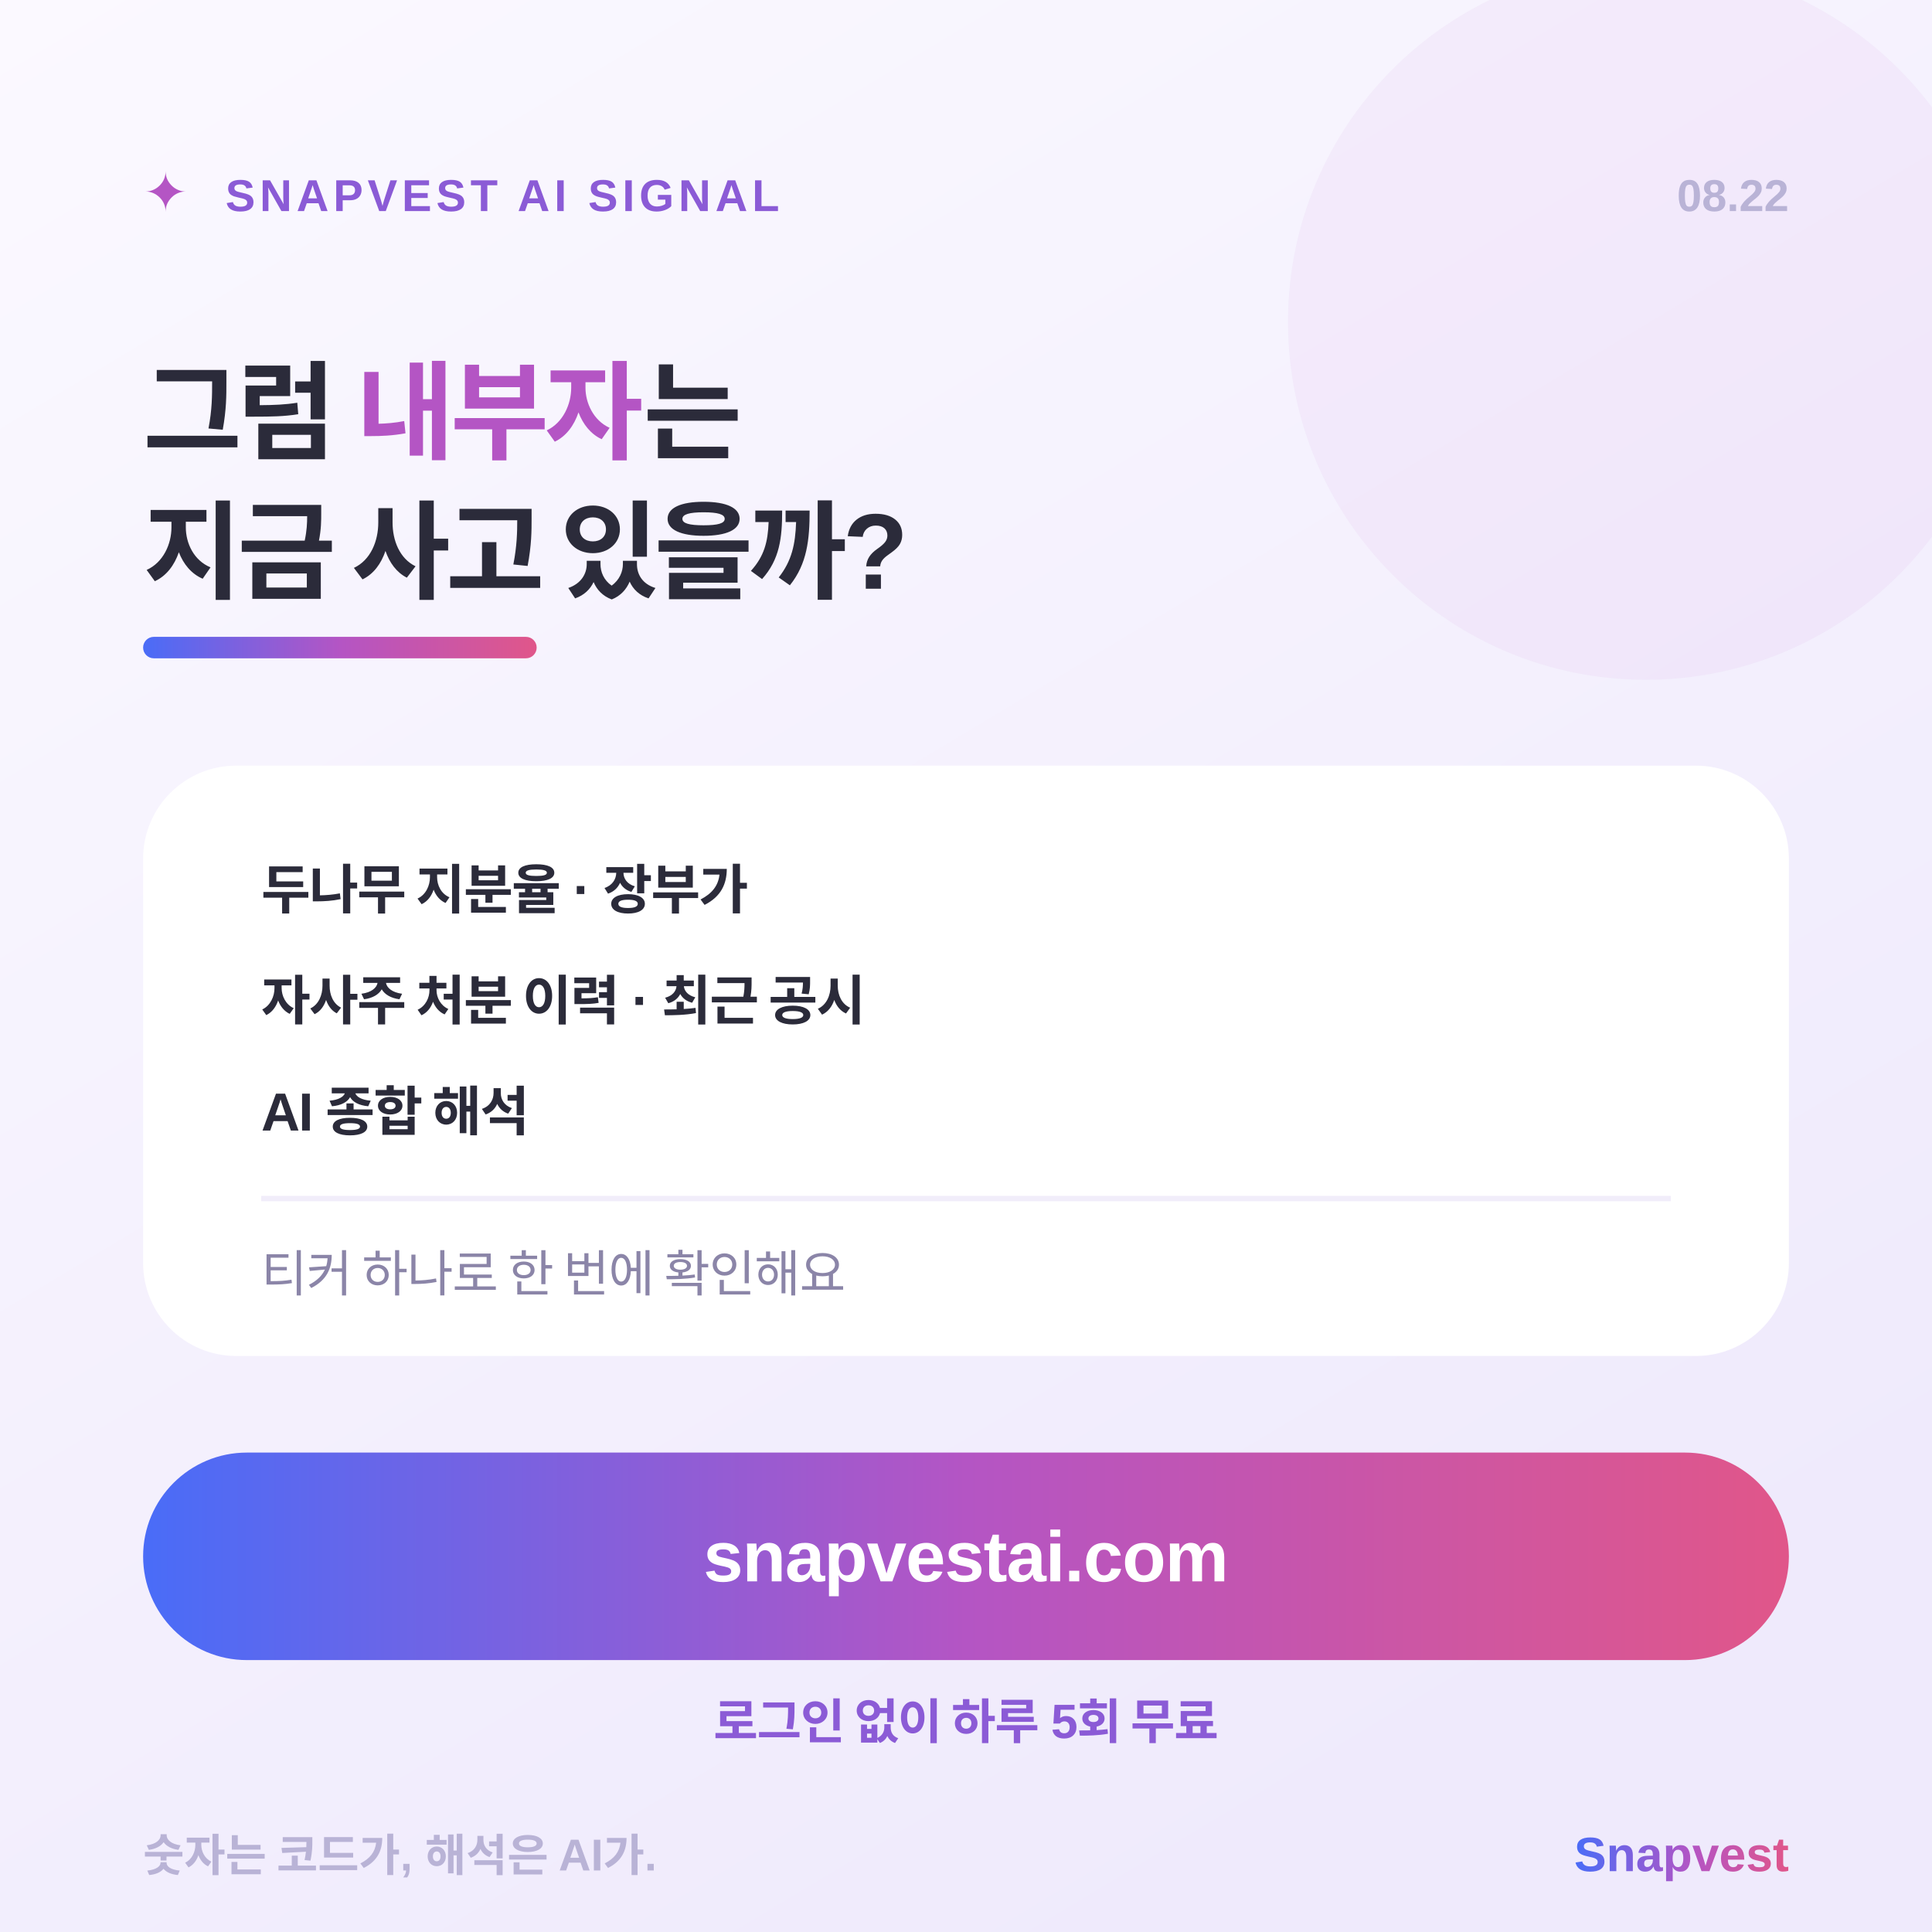
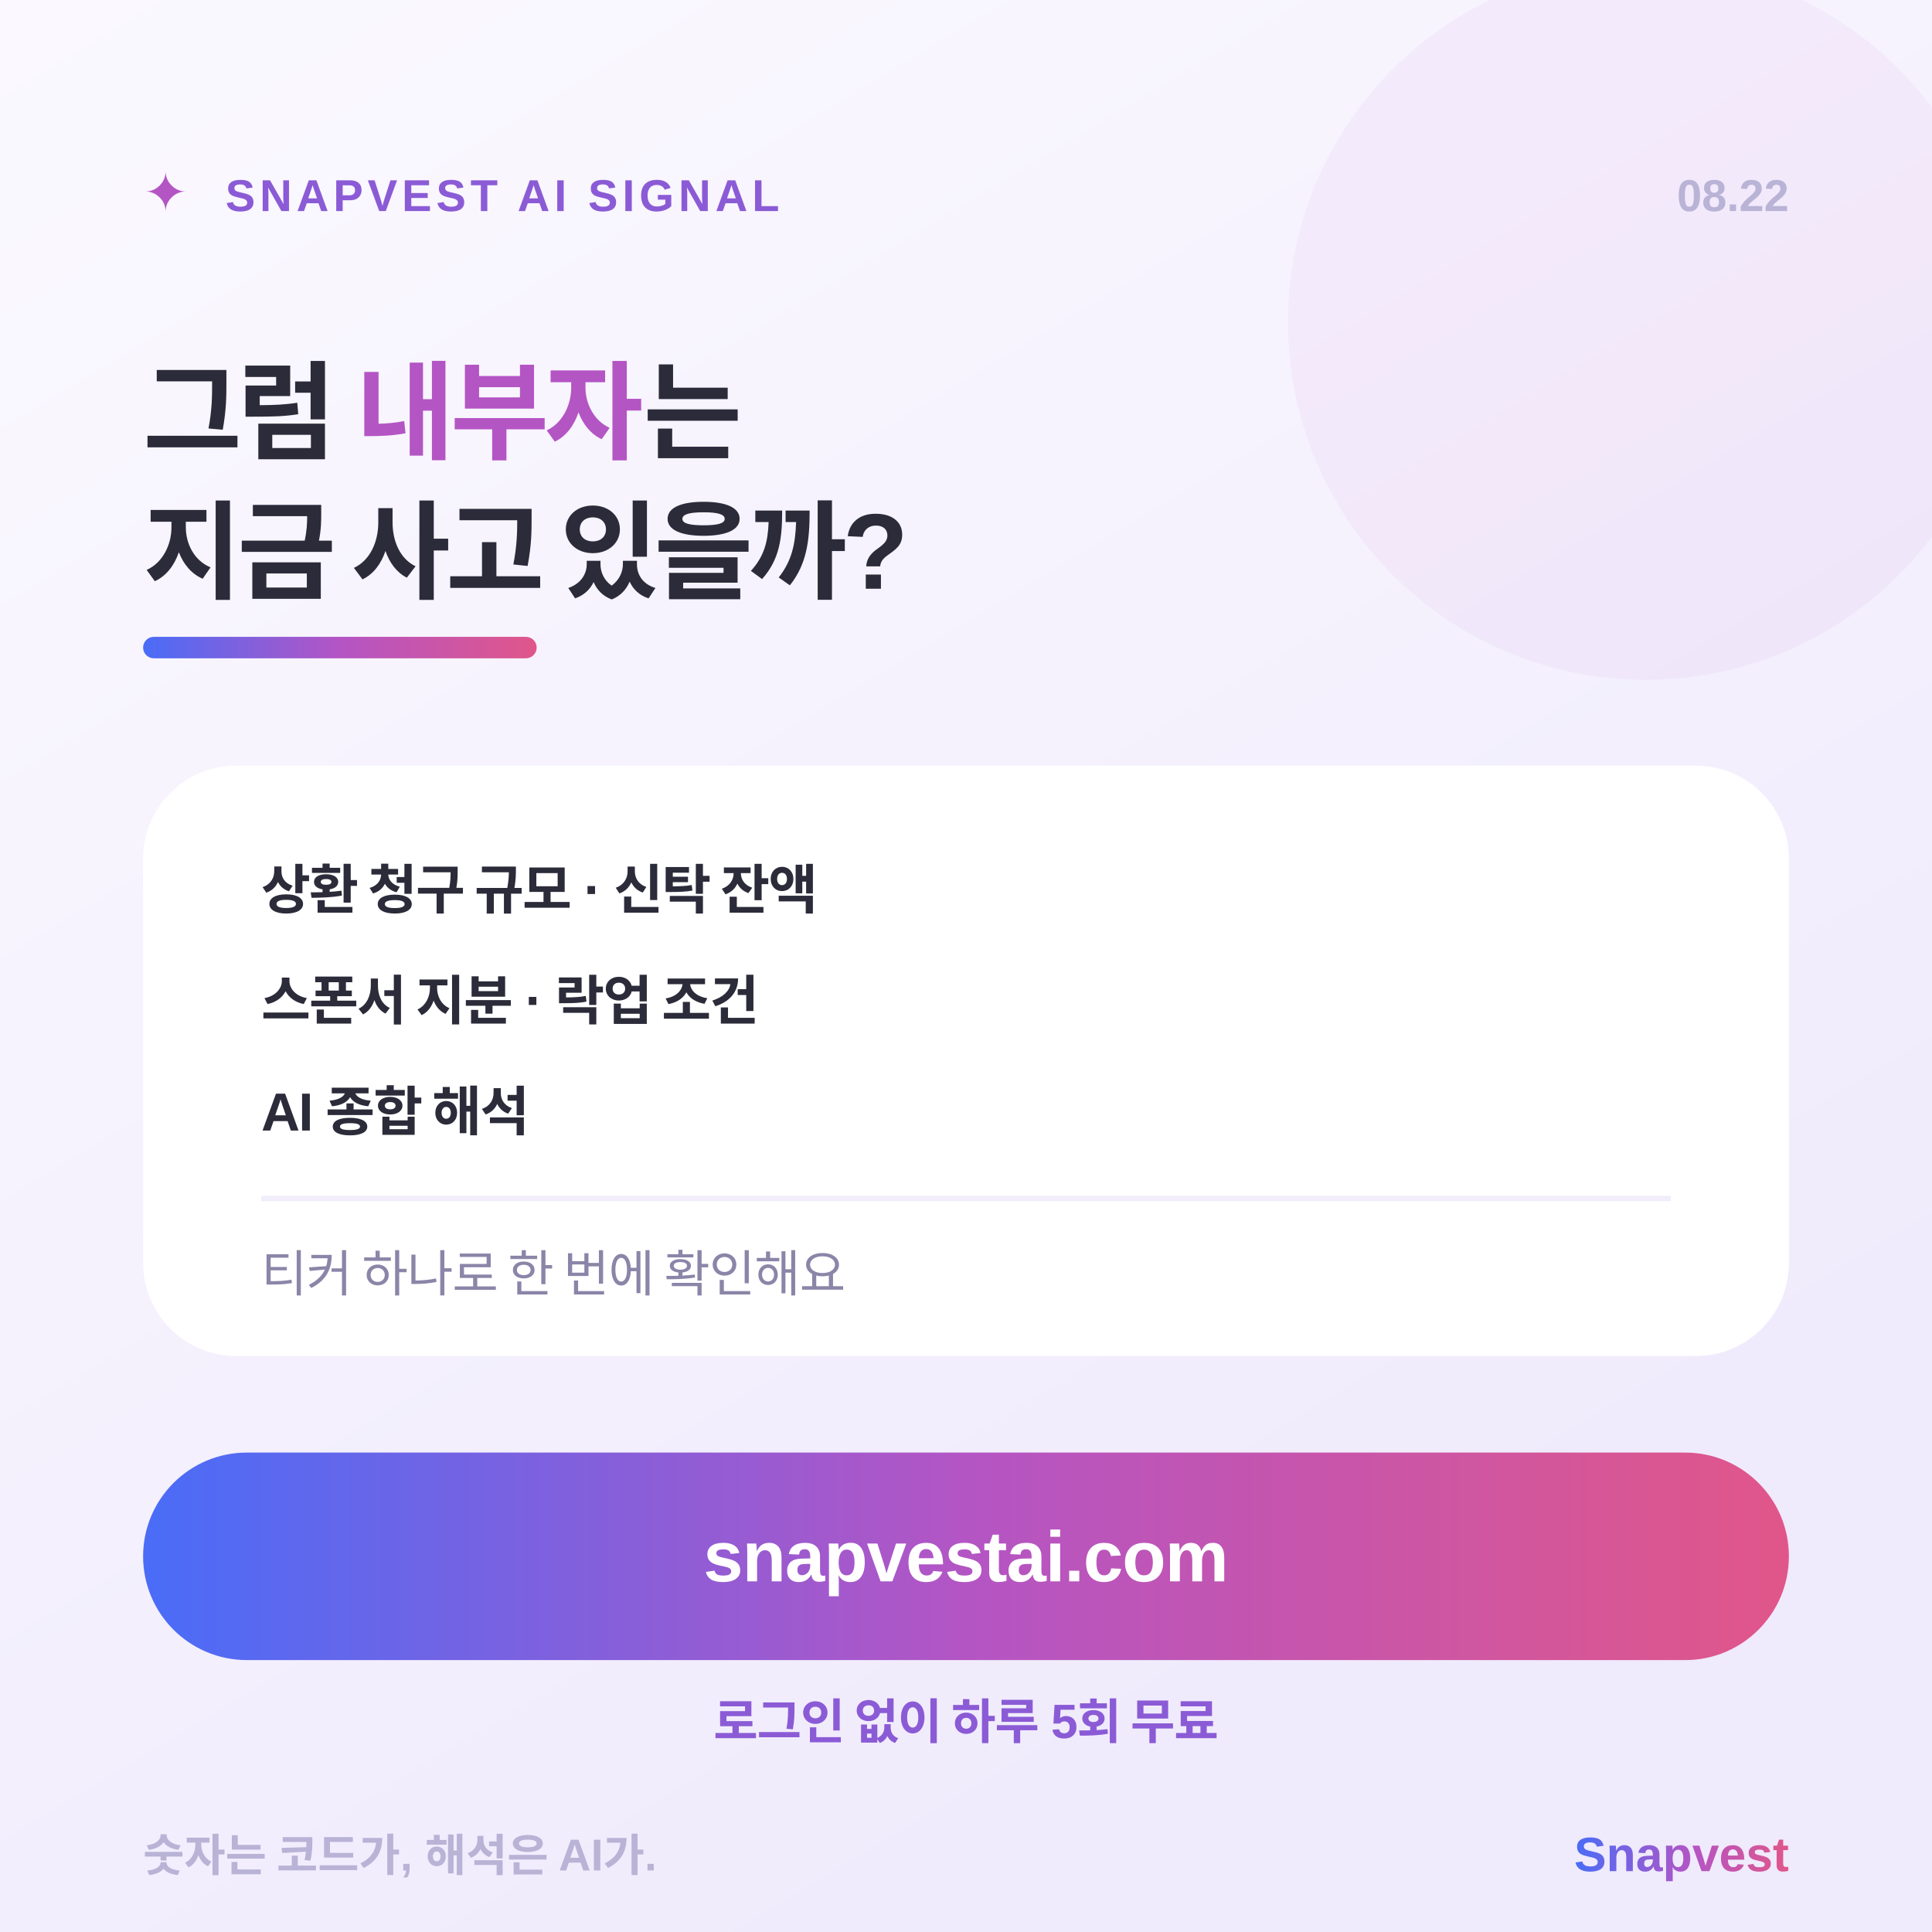
<svg xmlns="http://www.w3.org/2000/svg" width="1080" height="1080" viewBox="0 0 1080 1080" role="img">
  <defs>
    <linearGradient id="bg" x1="0" y1="0" x2="0.6" y2="1">
      <stop offset="0" stop-color="#FBF9FF" />
      <stop offset="1" stop-color="#EFEAFC" />
    </linearGradient>
    <linearGradient id="line" x1="0" y1="0" x2="1" y2="0">
      <stop offset="0" stop-color="#4A6CF7" />
      <stop offset="0.5" stop-color="#B455C4" />
      <stop offset="1" stop-color="#E0568A" />
    </linearGradient>
    <linearGradient id="dom" x1="0" y1="0" x2="1" y2="0">
      <stop offset="0" stop-color="#4A6CF7" />
      <stop offset="0.55" stop-color="#B455C4" />
      <stop offset="1" stop-color="#E0568A" />
    </linearGradient>
  </defs>
  <rect width="1080" height="1080" fill="url(#bg)" />
  <circle cx="920" cy="180" r="200" fill="#B455C4" opacity="0.06" />
  <g font-family="Pretendard, Poppins, Arial, sans-serif">
    <text x="80" y="118" font-size="30" fill="#B455C4">✦</text>
    <text x="126" y="118" font-size="25" font-weight="700" letter-spacing="2.5" fill="#8B5BD6">SNAPVEST AI SIGNAL</text>
    <text x="1000" y="118" text-anchor="end" font-size="25" font-weight="600" fill="#B9B3D6">08.22</text>
    <text x="80" y="252" font-size="60" font-weight="700" letter-spacing="-2.5" fill="#2B2B3A">그럼 <tspan fill="#B455C4">내부자</tspan>는</text>
    <text x="80" y="330" font-size="60" font-weight="700" letter-spacing="-2.5" fill="#2B2B3A">지금 사고 있을까?</text>
    <rect x="80" y="356" width="220" height="12" rx="6" fill="url(#line)" />
    <rect x="80" y="428" width="920" height="330" rx="52" fill="#FFFFFF" />
-     <text x="146" y="508" font-size="30" font-weight="700" letter-spacing="-0.8" fill="#2B2B3A">두나무 지분율 · 장부가</text>
-     <text x="146" y="570" font-size="30" font-weight="700" letter-spacing="-0.8" fill="#2B2B3A">자사주 처분 이력 · 최근 공시</text>
+     <text x="146" y="508" font-size="30" font-weight="700" letter-spacing="-0.8" fill="#2B2B3A">상환 청구 규모 · 신탁 잔액</text>
+     <text x="146" y="570" font-size="30" font-weight="700" letter-spacing="-0.8" fill="#2B2B3A">스폰서 지분 · 락업 조건</text>
    <text x="146" y="632" font-size="30" font-weight="700" letter-spacing="-0.8" fill="#2B2B3A">AI 종합 해석</text>
    <line x1="146" y1="670" x2="934" y2="670" stroke="#F1EDFA" stroke-width="3" />
    <text x="146" y="722" font-size="28" font-weight="500" letter-spacing="-0.5" fill="#8B85A8">티커 하나로 한 번에 확인해요</text>
    <rect x="80" y="812" width="920" height="116" rx="58" fill="url(#line)" />
    <text x="540" y="884" text-anchor="middle" font-size="40" font-weight="700" letter-spacing="-0.5" fill="#FFFFFF">snapvestai.com</text>
    <text x="540" y="972" text-anchor="middle" font-size="27" font-weight="600" letter-spacing="-0.5" fill="#8B5BD6">로그인 없이 하루 5회 무료</text>
    <text x="80" y="1046" font-size="25" font-weight="600" fill="#B9B3D6">숫자는 코드가, 해석은 AI가.</text>
    <text x="1000" y="1046" text-anchor="end" font-size="27" font-weight="700" fill="url(#dom)">Snapvest</text>
  </g>
</svg>
